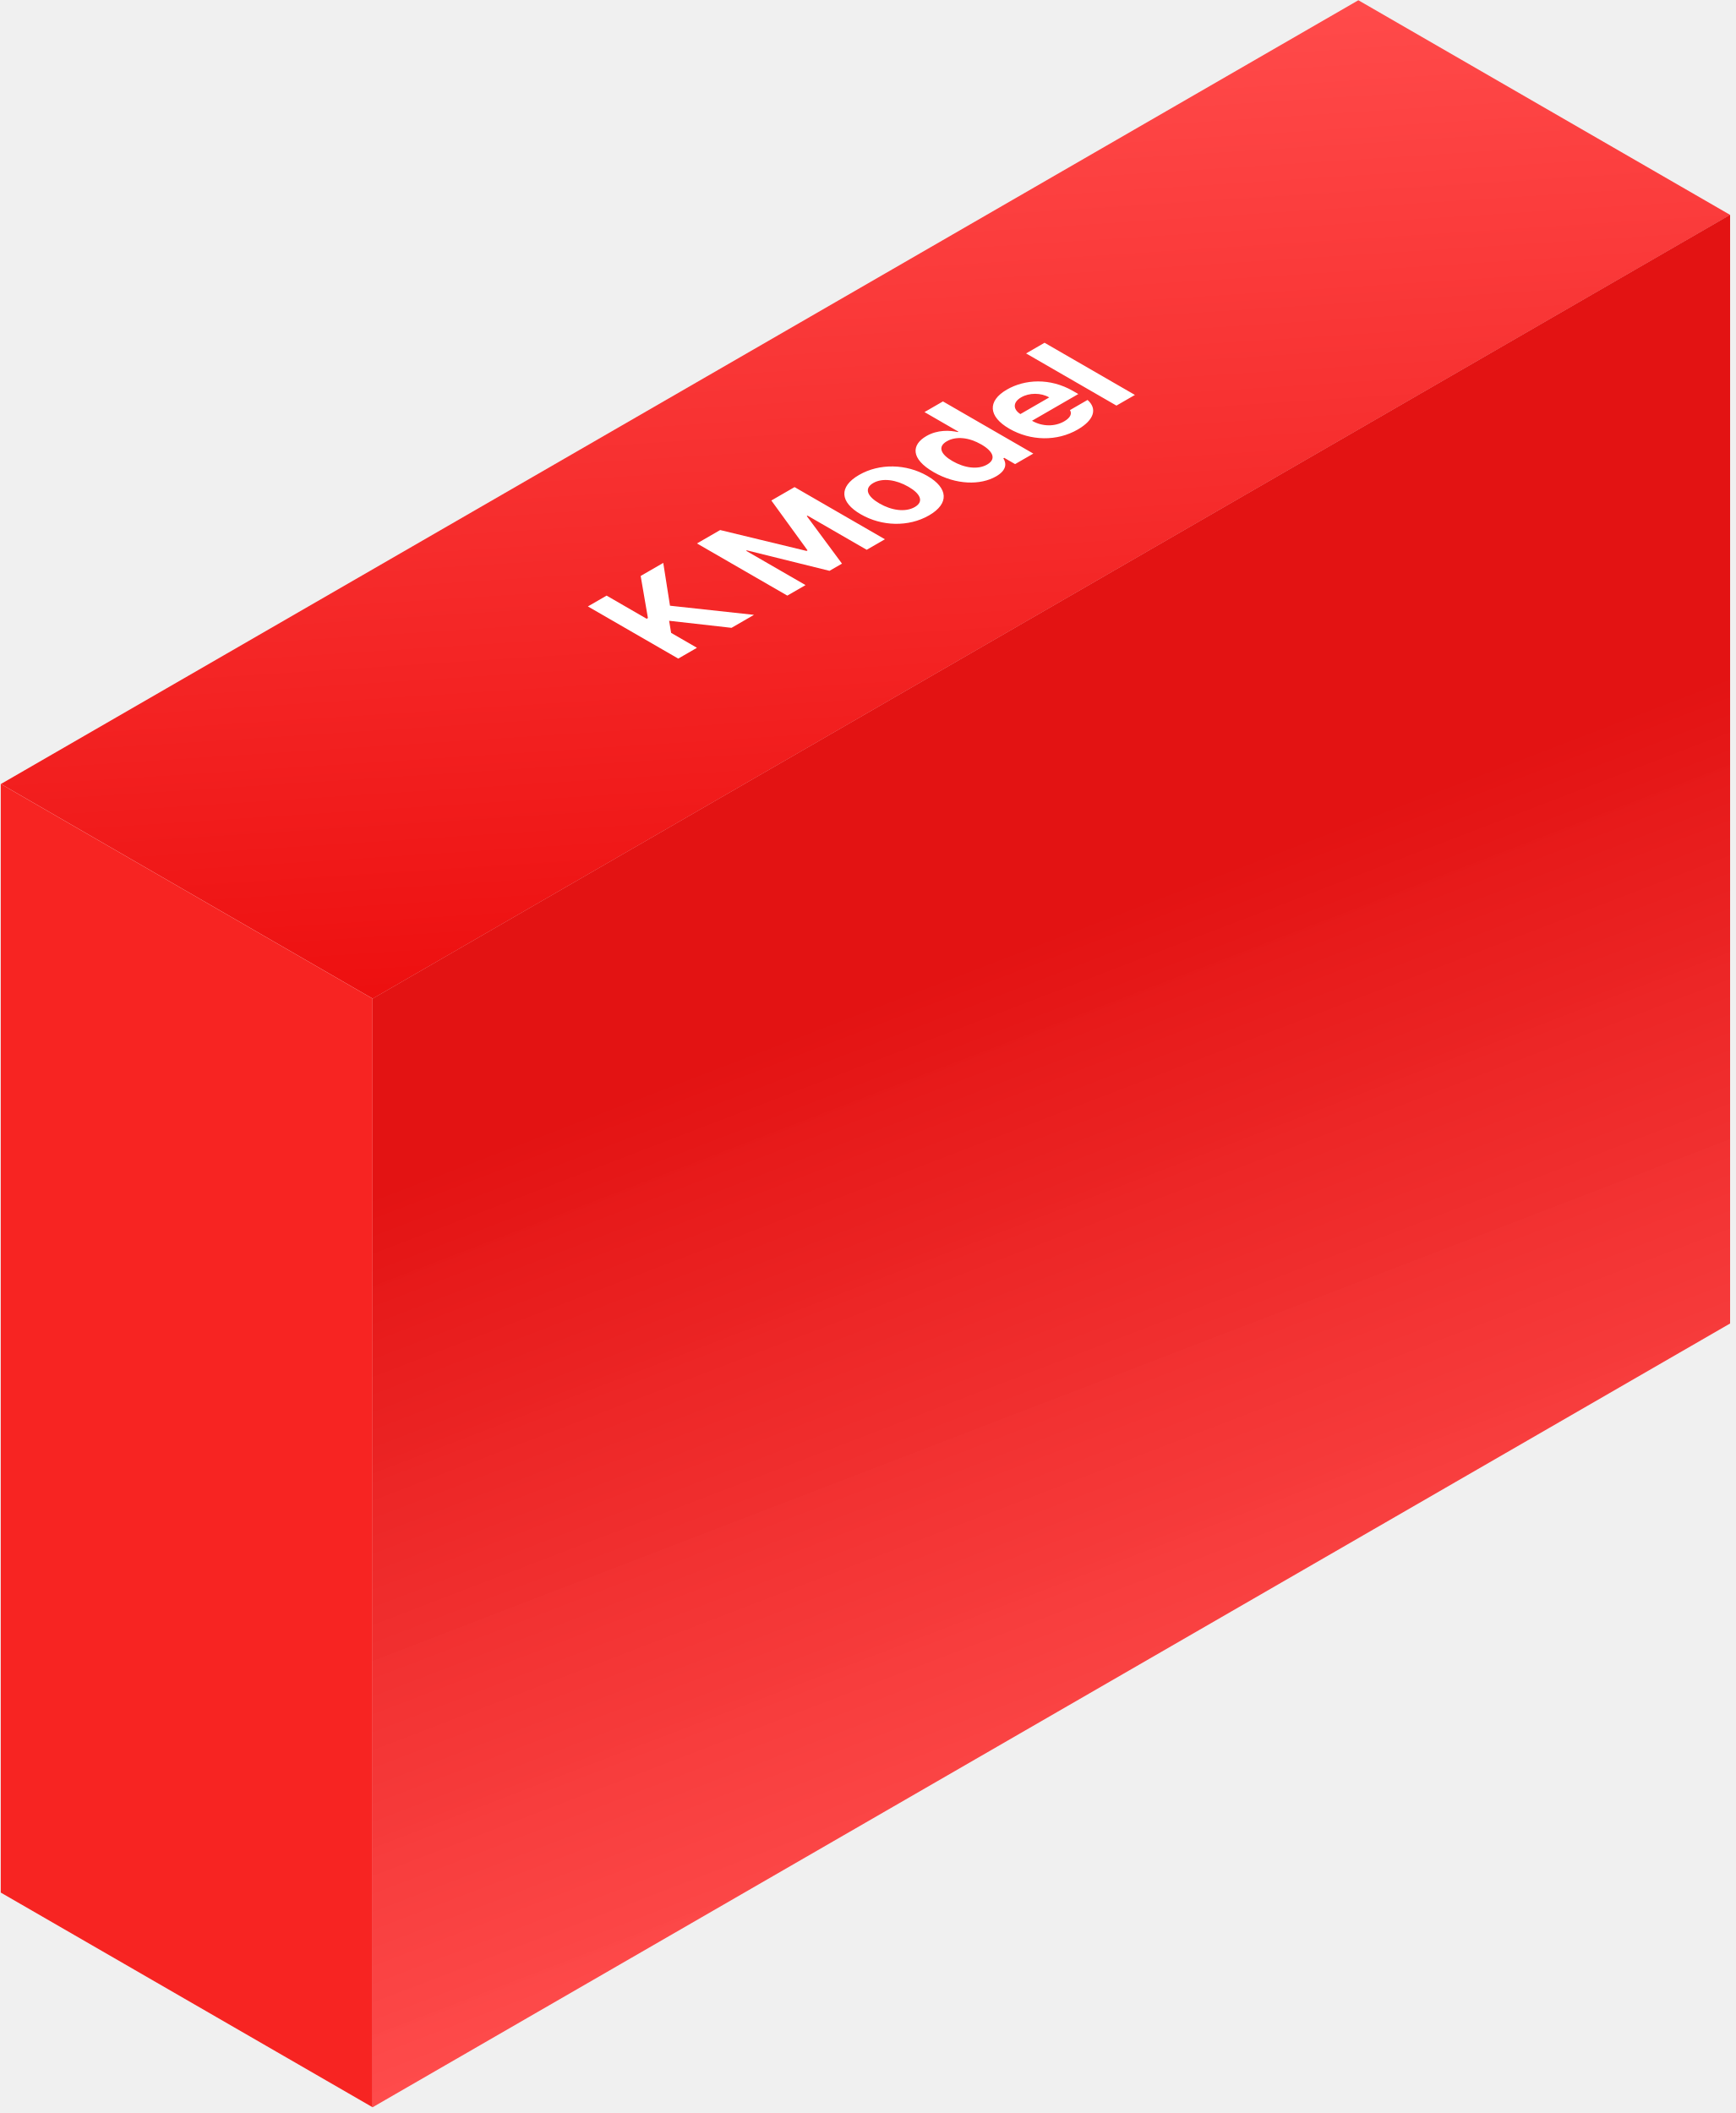
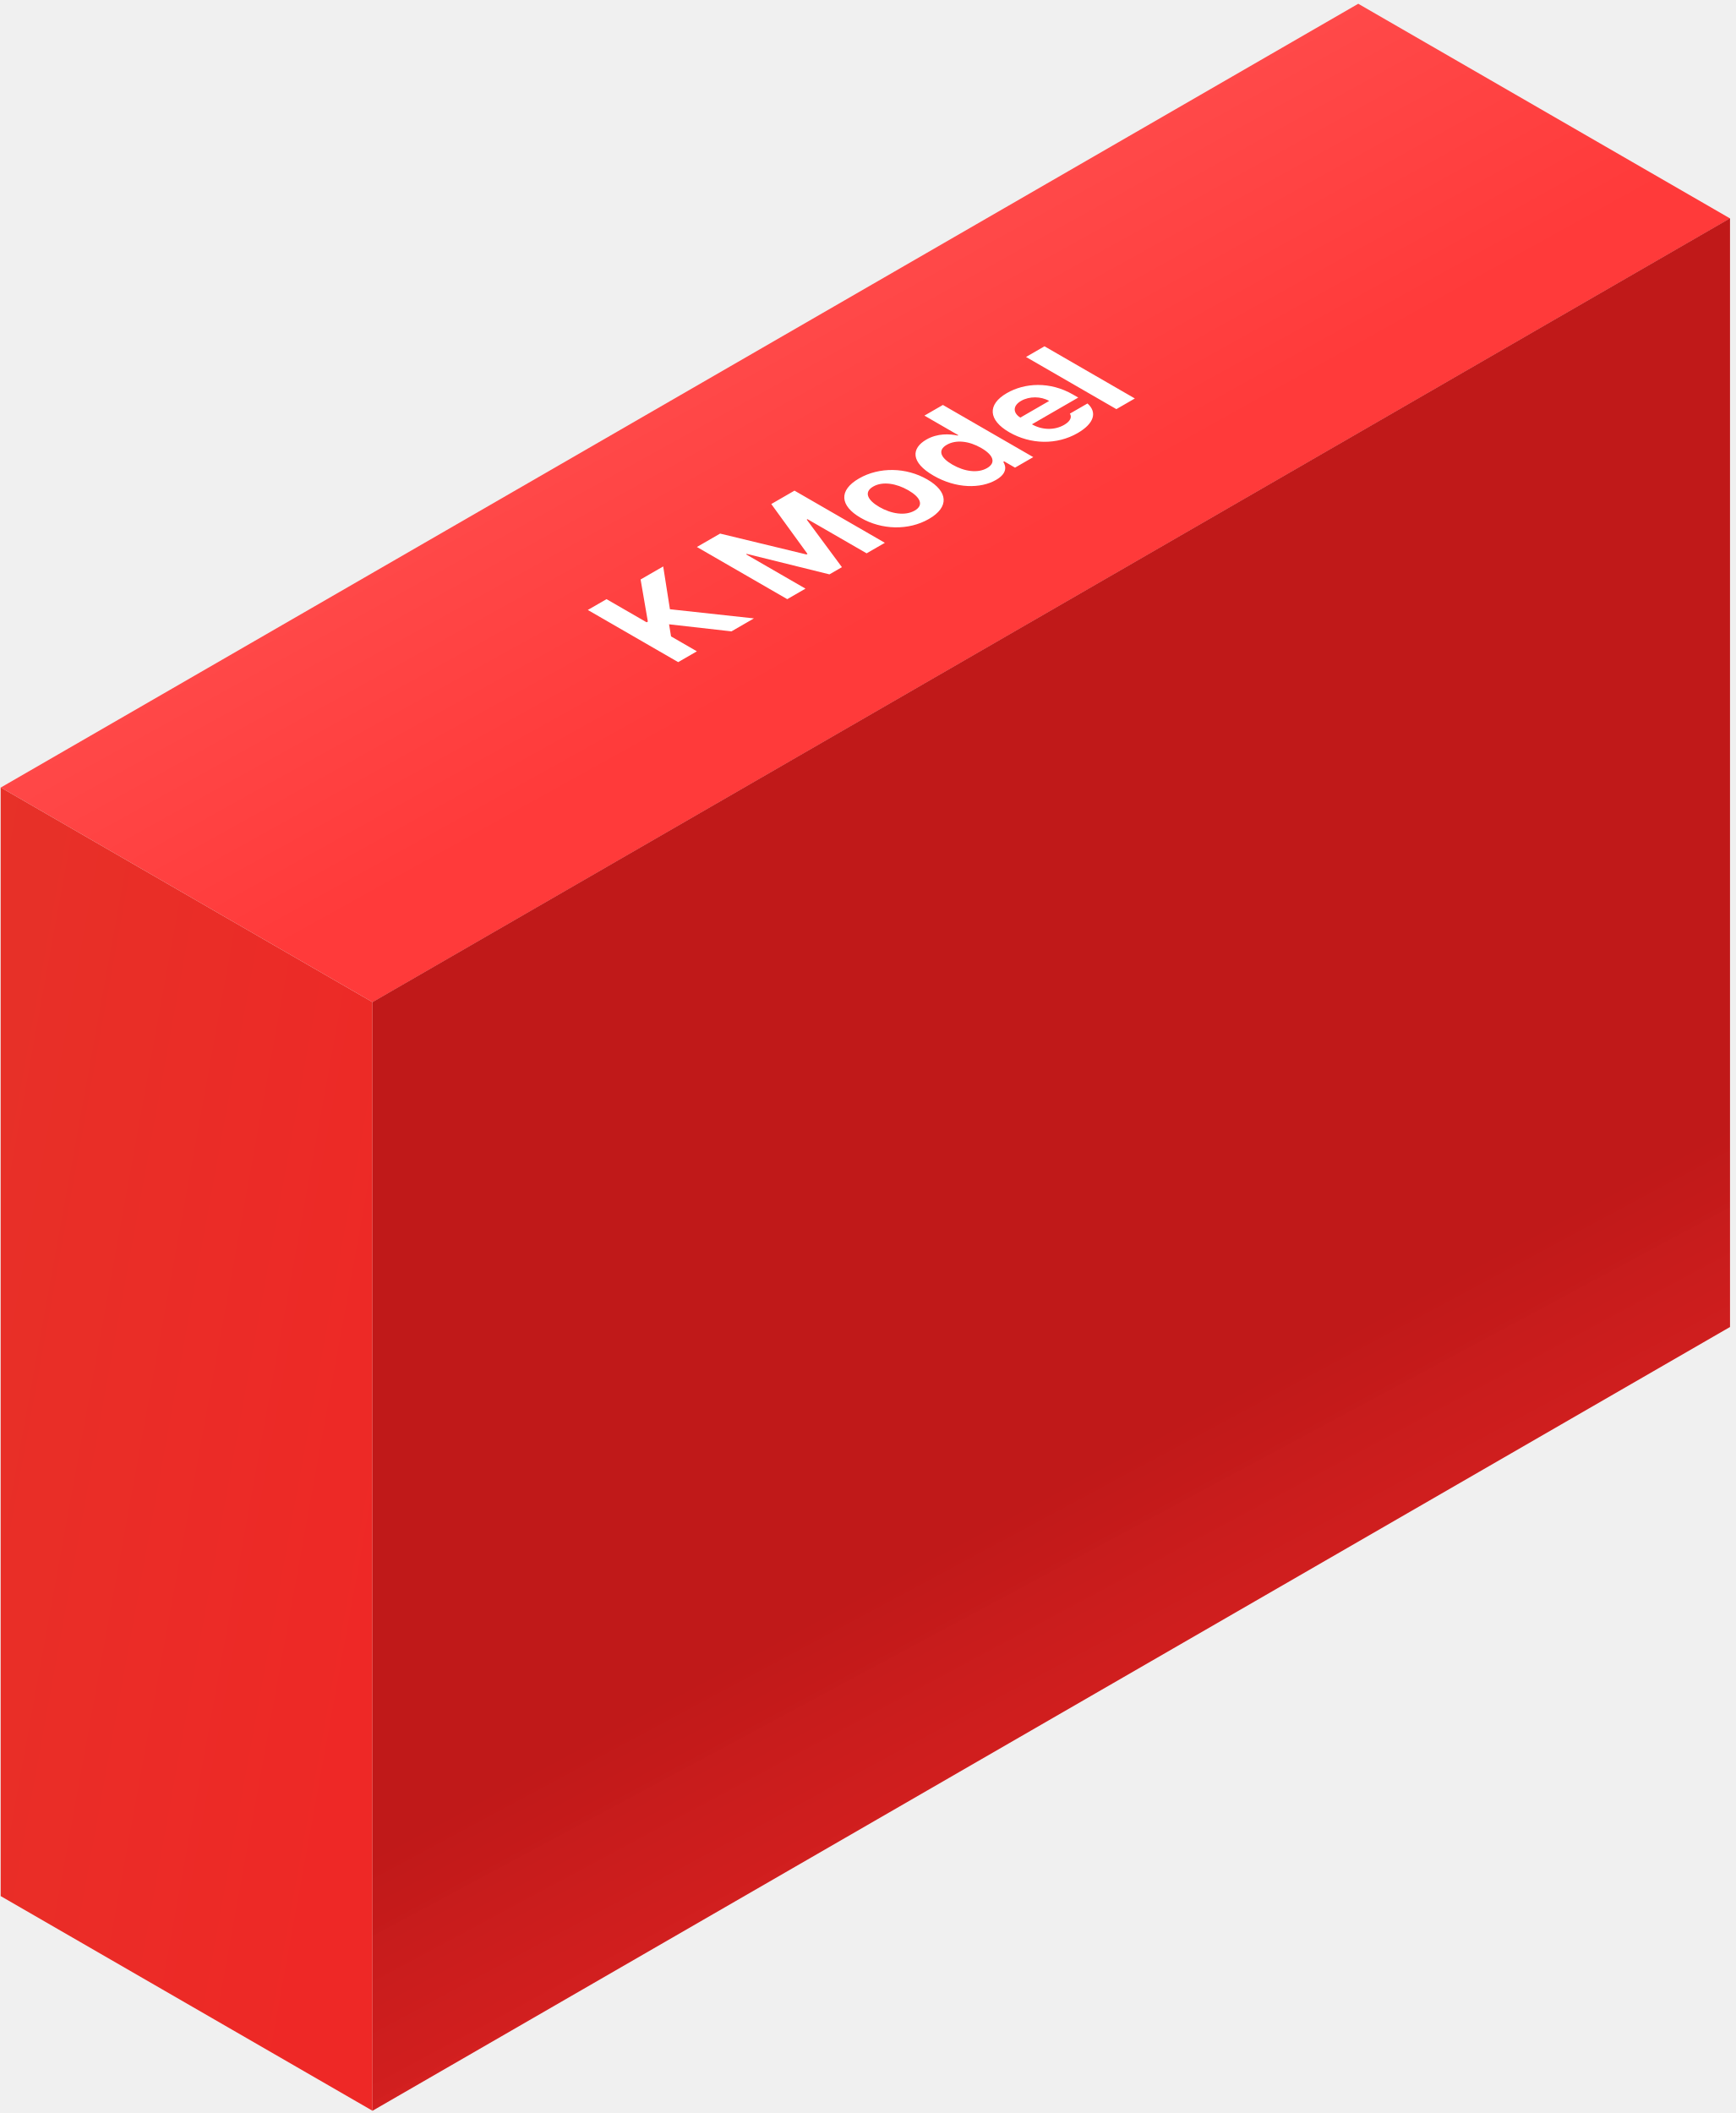
<svg xmlns="http://www.w3.org/2000/svg" width="207" height="252" viewBox="0 0 207 252" fill="none">
-   <path d="M162.004 0.029L206.344 25.629L44.446 119.101L0.106 93.501L162.004 0.029Z" fill="url(#paint0_linear_1184_2961)" />
-   <path d="M0.09 93.494L44.434 119.096V251.313L0.09 225.711V93.494Z" fill="#F72422" />
-   <path d="M44.434 119.094L206.339 25.618V157.841L44.434 251.317V119.094Z" fill="url(#paint1_linear_1184_2961)" />
-   <path d="M80.89 78.545L70.113 72.324L72.346 71.034L77.124 73.793L77.273 73.707L76.409 68.688L79.103 67.133L79.907 72.238L89.925 73.329L87.245 74.876L79.803 74.034L80.041 75.478L83.122 77.256L80.89 78.545ZM83.123 64.812L85.891 63.214L96.192 65.706L96.311 65.637L91.994 59.69L94.763 58.092L105.539 64.314L103.366 65.569L96.311 61.495L96.222 61.547L100.419 67.219L98.931 68.078L89.077 65.637L88.987 65.689L96.073 69.779L93.9 71.034L83.123 64.812ZM110.802 61.465C108.36 62.874 105.16 62.78 102.66 61.336C100.159 59.892 100.01 58.053 102.451 56.644C104.892 55.234 108.092 55.312 110.593 56.755C113.094 58.199 113.243 60.056 110.802 61.465ZM109.105 60.468C110.236 59.815 109.76 58.87 108.346 58.053C106.917 57.228 105.279 56.953 104.148 57.606C103.002 58.268 103.463 59.222 104.892 60.047C106.306 60.863 107.959 61.13 109.105 60.468ZM118.802 56.811C116.957 57.877 114.039 57.86 111.345 56.304C108.577 54.706 108.696 53.038 110.482 52.007C111.836 51.225 113.28 51.32 114.233 51.526L114.307 51.483L110.259 49.145L112.461 47.874L123.238 54.096L121.065 55.35L119.77 54.603L119.666 54.663C120.023 55.23 120.112 56.055 118.802 56.811ZM117.731 55.402C118.832 54.766 118.49 53.846 117.031 53.004C115.572 52.162 114.024 51.99 112.923 52.626C111.807 53.27 112.179 54.173 113.593 54.989C115.022 55.814 116.614 56.046 117.731 55.402ZM128.53 51.229C126.059 52.656 122.933 52.604 120.373 51.126C117.872 49.682 117.724 47.826 120.09 46.46C122.219 45.231 125.226 45.042 127.979 46.632L128.604 46.993L123.082 50.181C124.303 50.886 125.791 50.903 126.922 50.25C127.667 49.82 127.875 49.322 127.607 48.909L129.706 47.697C130.882 48.737 130.525 50.078 128.53 51.229ZM121.698 49.382L125.136 47.397C124.154 46.829 122.77 46.821 121.787 47.388C120.775 47.972 120.805 48.823 121.698 49.382ZM124.578 40.878L135.355 47.1L133.152 48.372L122.375 42.15L124.578 40.878Z" fill="white" />
+   <path d="M161.992 0.449L206.333 26.049L44.434 119.521L0.094 93.921L161.992 0.449Z" fill="url(#paint0_linear_1187_6262)" />
+   <path d="M0.08 93.914L44.424 119.516V251.732L0.08 226.131V93.914Z" fill="url(#paint1_linear_1187_6262)" />
+   <path d="M44.424 119.512L206.329 26.036V158.259L44.424 251.735V119.512Z" fill="url(#paint2_linear_1187_6262)" />
+   <path d="M80.882 78.967L70.105 72.745L72.338 71.456L77.116 74.215L77.265 74.129L76.401 69.11L79.096 67.555L79.899 72.659L89.917 73.751L87.238 75.298L79.795 74.456L80.033 75.899L83.115 77.678L80.882 78.967ZM83.115 65.234L85.884 63.636L96.184 66.128L96.303 66.059L91.987 60.112L94.755 58.514L105.532 64.736L103.358 65.99L96.303 61.917L96.214 61.968L100.411 67.64L98.923 68.5L89.069 66.059L88.98 66.111L96.065 70.201L93.892 71.456L83.115 65.234ZM110.794 61.887C108.353 63.296 105.152 63.202 102.652 61.758C100.151 60.314 100.002 58.475 102.443 57.066C104.884 55.656 108.085 55.734 110.585 57.177C113.086 58.621 113.235 60.477 110.794 61.887ZM109.097 60.89C110.228 60.237 109.752 59.291 108.338 58.475C106.909 57.65 105.271 57.375 104.14 58.028C102.994 58.69 103.456 59.644 104.884 60.469C106.299 61.285 107.951 61.552 109.097 60.89ZM118.795 57.233C116.949 58.299 114.031 58.282 111.337 56.726C108.569 55.128 108.688 53.46 110.474 52.429C111.829 51.647 113.272 51.742 114.225 51.948L114.299 51.905L110.251 49.567L112.454 48.295L123.23 54.517L121.057 55.772L119.762 55.024L119.658 55.085C120.015 55.652 120.104 56.477 118.795 57.233ZM117.723 55.824C118.824 55.188 118.482 54.268 117.023 53.426C115.565 52.584 114.017 52.412 112.915 53.048C111.799 53.692 112.171 54.595 113.585 55.411C115.014 56.236 116.607 56.468 117.723 55.824ZM128.522 51.651C126.051 53.078 122.925 53.026 120.365 51.548C117.865 50.104 117.716 48.248 120.082 46.882C122.211 45.653 125.218 45.464 127.971 47.054L128.597 47.414L123.074 50.603C124.295 51.307 125.783 51.325 126.915 50.672C127.659 50.242 127.867 49.743 127.599 49.331L129.698 48.119C130.874 49.159 130.517 50.5 128.522 51.651ZM121.69 49.804L125.128 47.818C124.146 47.251 122.762 47.243 121.779 47.81C120.767 48.394 120.797 49.245 121.69 49.804ZM124.571 41.3L135.347 47.522L133.144 48.794L122.368 42.572L124.571 41.3Z" fill="white" />
  <defs>
-     <linearGradient id="paint0_linear_1184_2961" x1="119.877" y1="3.746" x2="127.396" y2="120.601" gradientUnits="userSpaceOnUse">
-       <stop stop-color="#FF4A4A" />
-       <stop offset="1" stop-color="#EC0C0C" />
+     <linearGradient id="paint0_linear_1187_6262" x1="296.5" y1="-105.003" x2="327.327" y2="-49.458" gradientUnits="userSpaceOnUse">
+       <stop stop-color="#FF5454" />
+       <stop offset="1" stop-color="#FF3A3A" />
    </linearGradient>
-     <linearGradient id="paint1_linear_1184_2961" x1="-6.765" y1="161.922" x2="31.389" y2="261.199" gradientUnits="userSpaceOnUse">
-       <stop stop-color="#E31313" />
-       <stop offset="1" stop-color="#FF4A4A" stop-opacity="0.98" />
+     <linearGradient id="paint1_linear_1187_6262" x1="57.502" y1="125.498" x2="-39.487" y2="107.836" gradientUnits="userSpaceOnUse">
+       <stop stop-color="#EE2826" />
+       <stop offset="1" stop-color="#E23629" />
+     </linearGradient>
+     <linearGradient id="paint2_linear_1187_6262" x1="29.232" y1="229.182" x2="71.298" y2="307.541" gradientUnits="userSpaceOnUse">
+       <stop stop-color="#C01919" />
+       <stop offset="1" stop-color="#FD2A2A" stop-opacity="0.98" />
    </linearGradient>
  </defs>
</svg>
